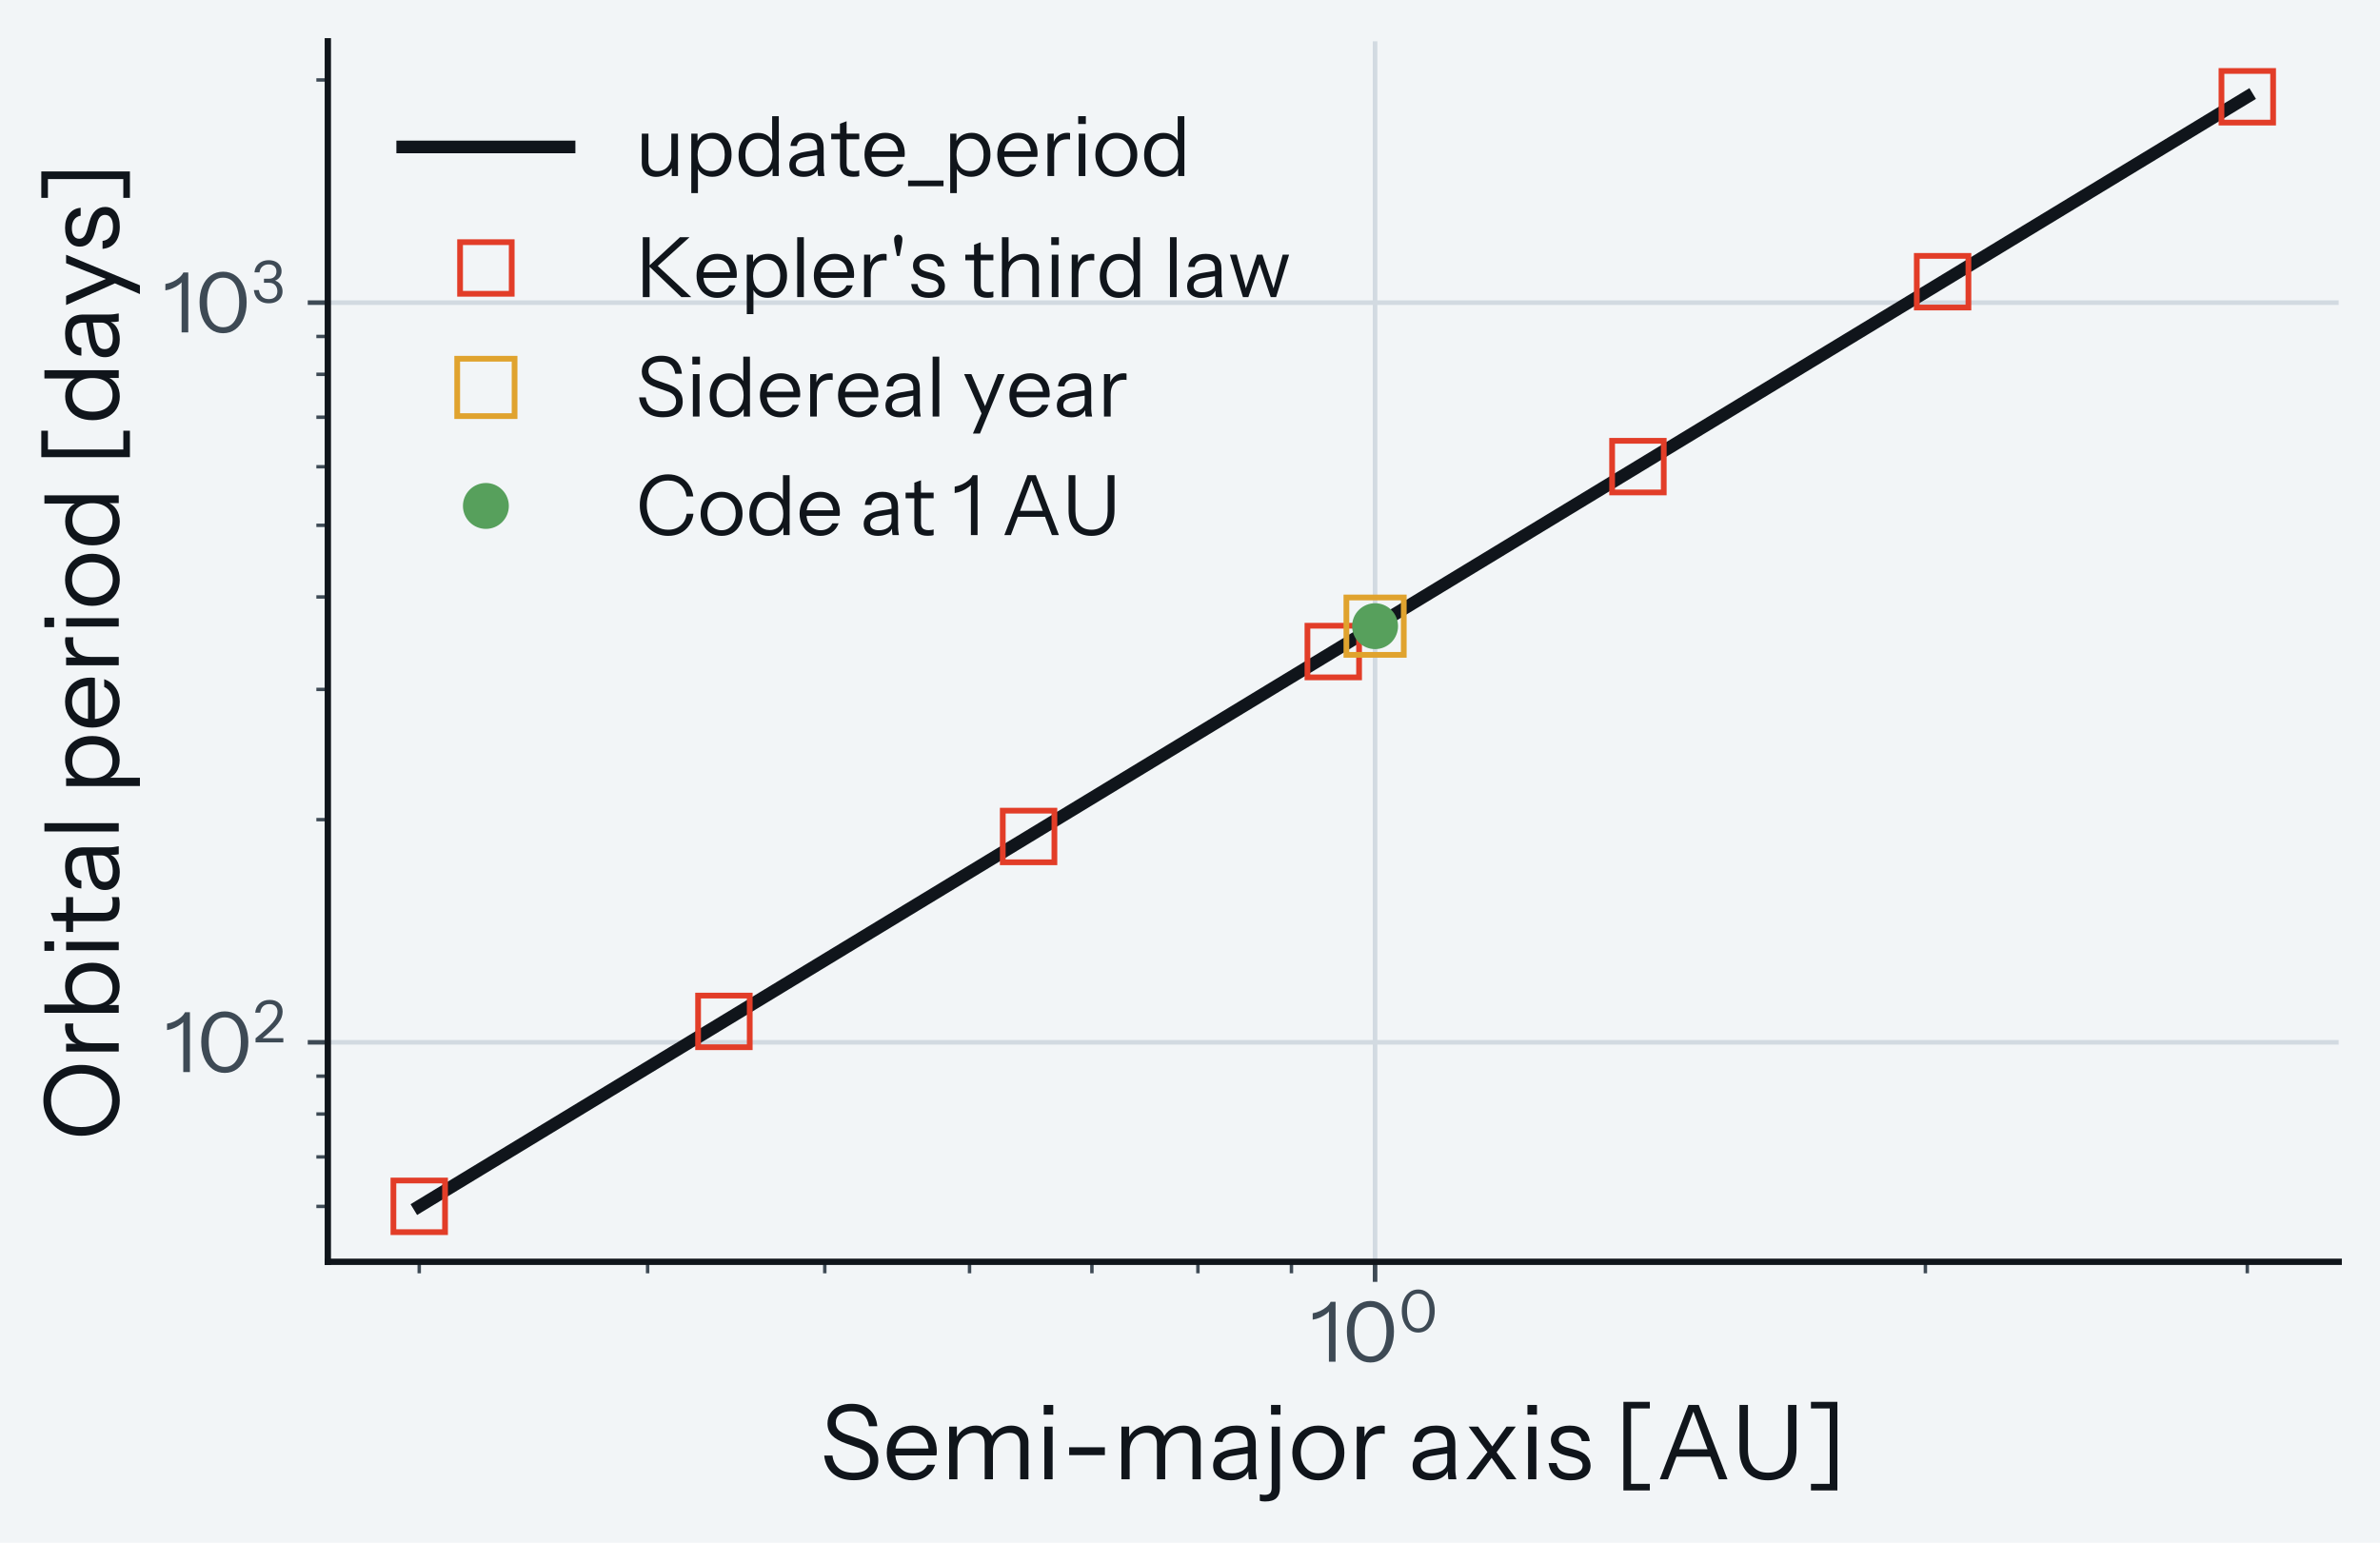
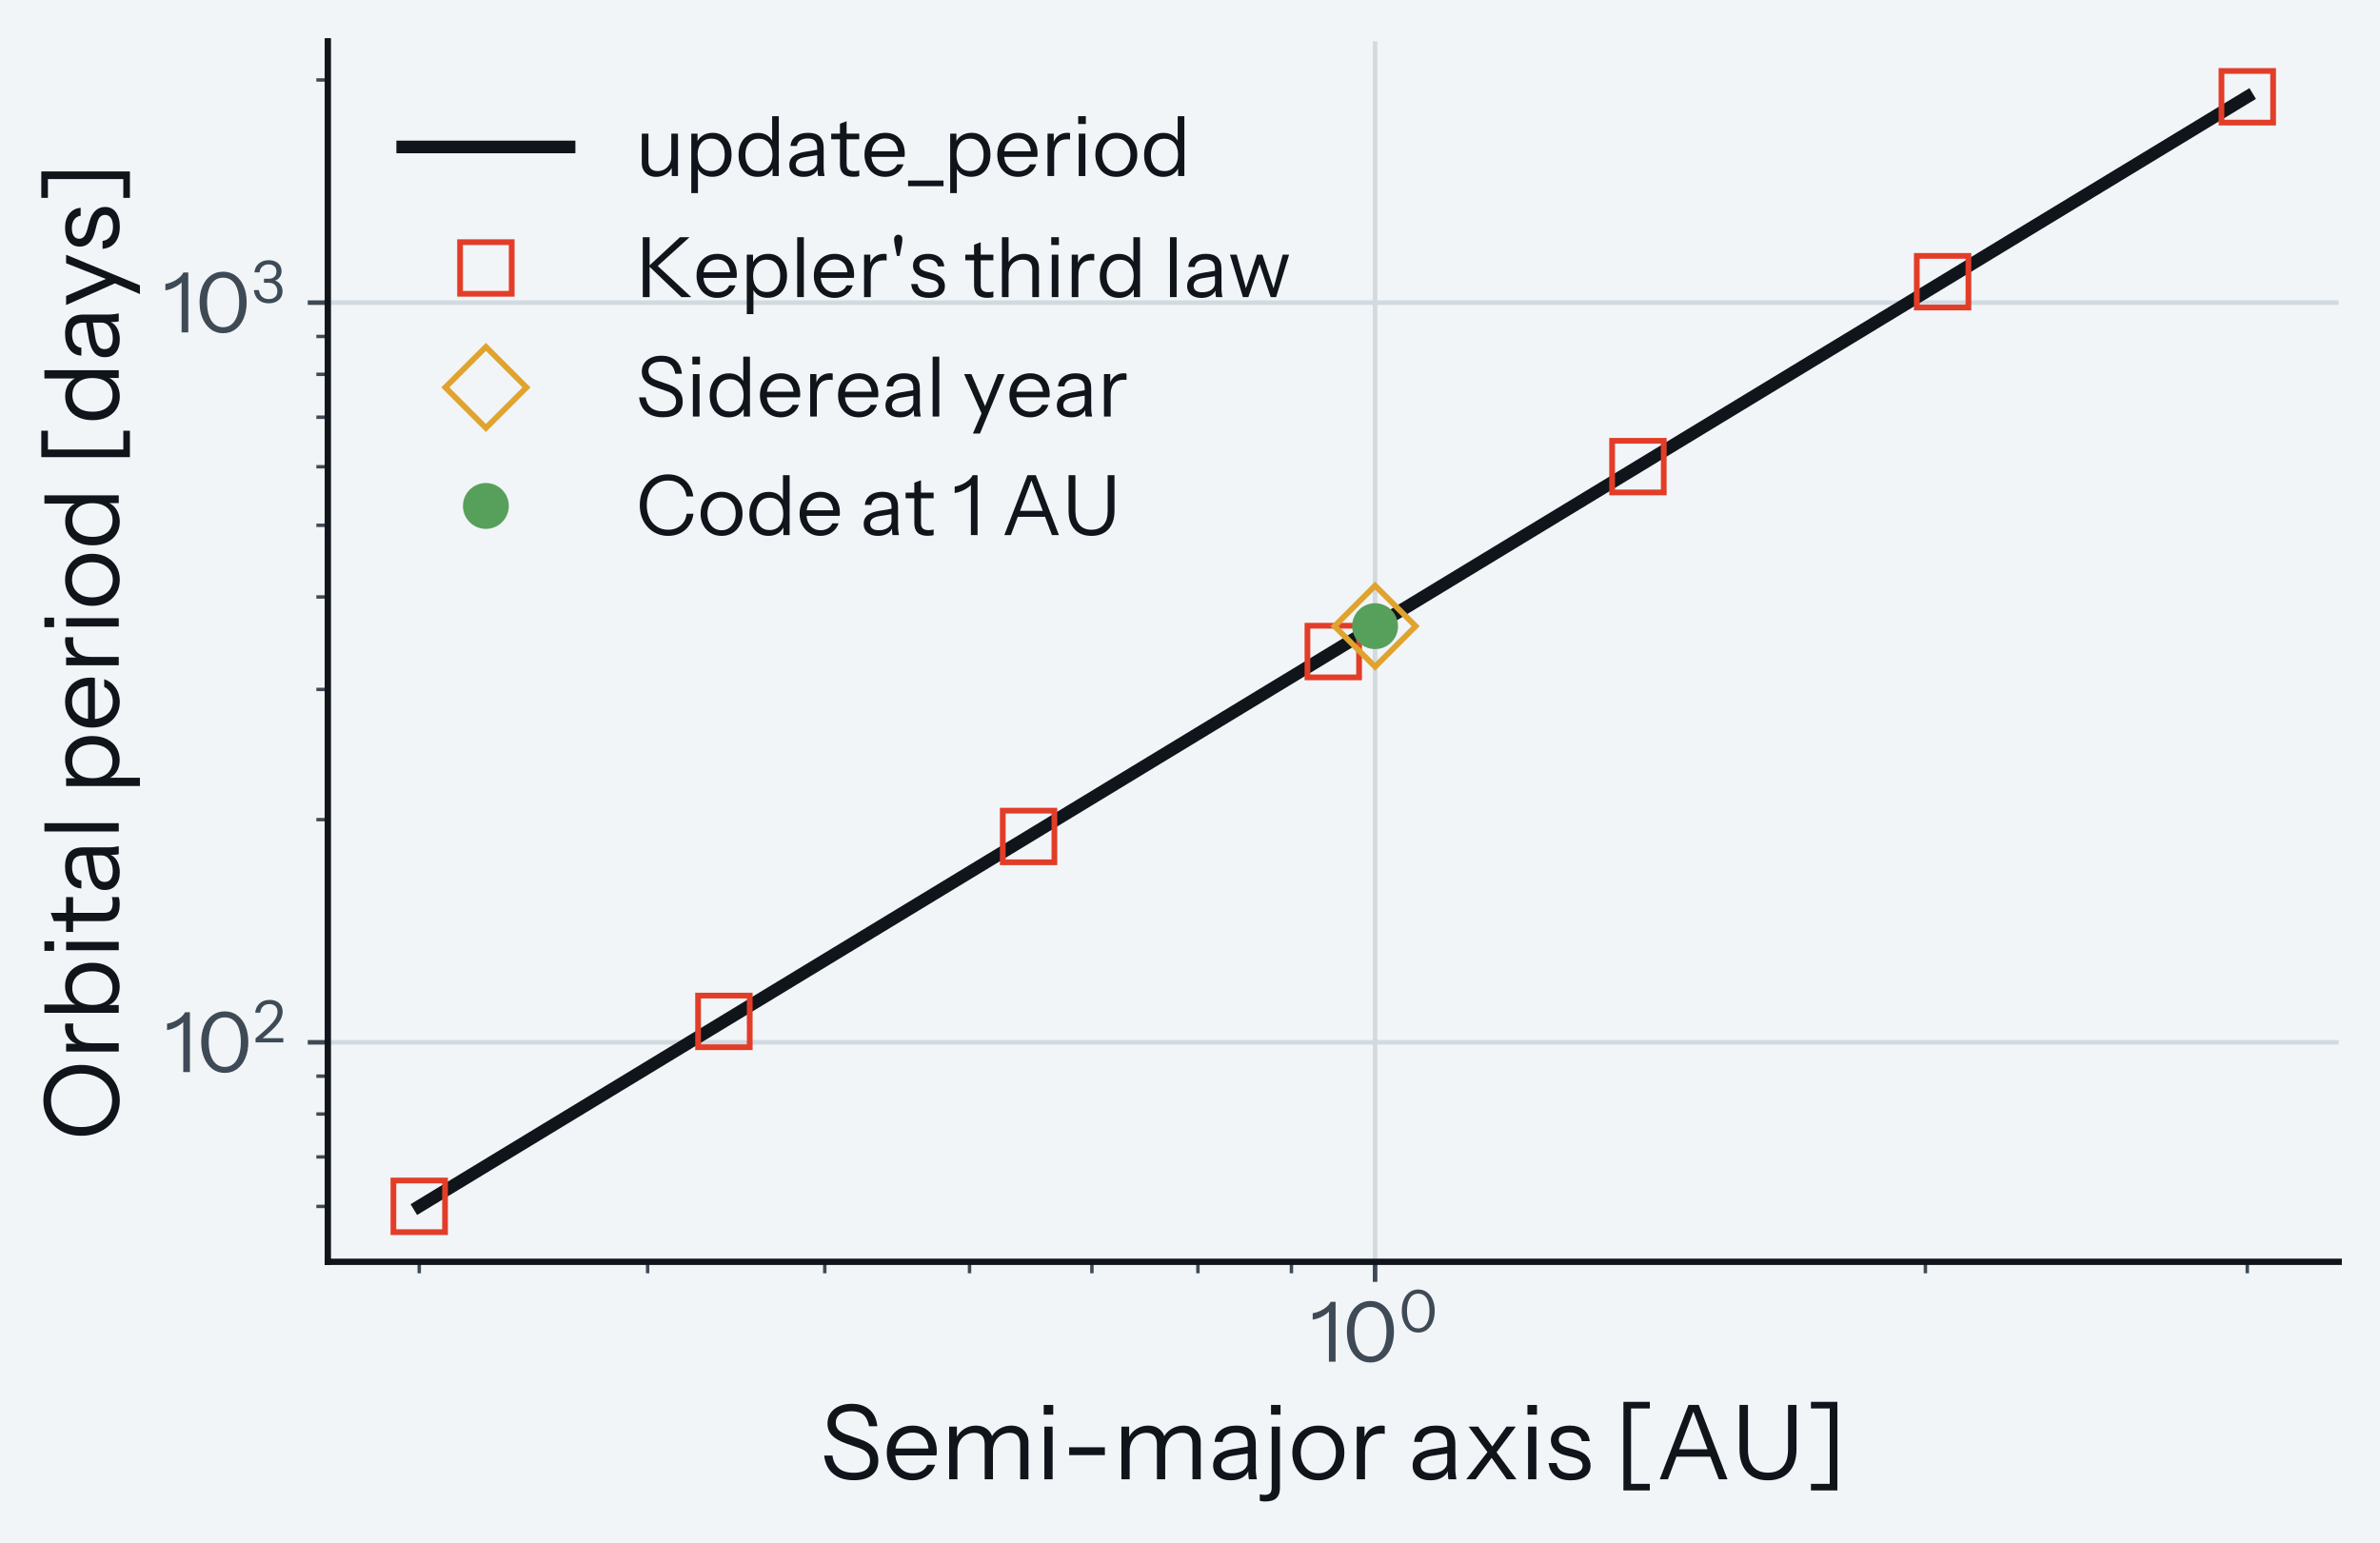
<svg xmlns="http://www.w3.org/2000/svg" xmlns:xlink="http://www.w3.org/1999/xlink" width="414.829pt" height="268.939pt" viewBox="0 0 414.829 268.939" version="1.1">
  <defs>
    <style type="text/css">*{stroke-linejoin: round; stroke-linecap: butt}</style>
  </defs>
  <g id="figure_1">
    <g id="patch_1">
      <path d="M 0 268.939  L 414.829 268.939  L 414.829 0  L 0 0  z " style="fill: #f2f5f7" />
    </g>
    <g id="axes_1">
      <g id="patch_2">
        <path d="M 57.14 219.956  L 407.629 219.956  L 407.629 7.2  L 57.14 7.2  z " style="fill: #f2f5f7" />
      </g>
      <g id="matplotlib.axis_1">
        <g id="xtick_1">
          <g id="line2d_1">
            <path d="M 239.674 219.956  L 239.674 7.2  " clip-path="url(#pe18784f574)" style="fill: none; stroke: #d2dae1; stroke-width: 0.8; stroke-linecap: square" />
          </g>
          <g id="line2d_2">
            <defs>
              <path id="m2a301ba8c9" d="M 0 0  L 0 3.5  " style="stroke: #3e4a55; stroke-width: 0.8" />
            </defs>
            <g>
              <use xlink:href="#m2a301ba8c9" x="239.674" y="219.956" style="fill: #3e4a55; stroke: #3e4a55; stroke-width: 0.8" />
            </g>
          </g>
          <g id="text_1">
            <g style="fill: #3e4a55" transform="translate(228.3643 237.3964) scale(0.145 -0.145)">
              <defs>
                <path id="InstrumentSans-Regular-31" d="M 1440 0  L 1440 4083  L 1574 4051  Q 1498 3878 1280 3705  Q 1062 3533 777 3405  Q 493 3277 192 3232  L 192 3725  Q 493 3776 768 3904  Q 1043 4032 1257 4214  Q 1472 4397 1574 4608  L 1952 4608  L 1952 0  L 1440 0  z " transform="scale(0.015625)" />
                <path id="InstrumentSans-Regular-30" d="M 2131 -64  Q 1587 -64 1180 240  Q 774 544 547 1085  Q 320 1626 320 2323  Q 320 3021 544 3549  Q 768 4077 1177 4374  Q 1587 4672 2131 4672  Q 2675 4672 3081 4374  Q 3488 4077 3715 3549  Q 3942 3021 3942 2323  Q 3942 1619 3715 1081  Q 3488 544 3081 240  Q 2675 -64 2131 -64  z M 2131 397  Q 2522 397 2797 630  Q 3072 864 3219 1296  Q 3366 1728 3366 2330  Q 3366 2925 3222 3347  Q 3078 3770 2803 3990  Q 2528 4211 2131 4211  Q 1734 4211 1459 3987  Q 1184 3763 1040 3344  Q 896 2925 896 2330  Q 896 1728 1043 1293  Q 1190 858 1465 627  Q 1741 397 2131 397  z " transform="scale(0.015625)" />
              </defs>
              <use xlink:href="#InstrumentSans-Regular-31" transform="translate(0 0.2)" />
              <use xlink:href="#InstrumentSans-Regular-30" transform="translate(39.09999 0.2)" />
              <use xlink:href="#InstrumentSans-Regular-30" transform="translate(106.5925 35.9) scale(0.7)" />
            </g>
          </g>
        </g>
        <g id="xtick_2">
          <g id="line2d_3">
            <defs>
              <path id="ma2c5d35aa7" d="M 0 0  L 0 2  " style="stroke: #3e4a55; stroke-width: 0.6" />
            </defs>
            <g>
              <use xlink:href="#ma2c5d35aa7" x="73.071" y="219.956" style="fill: #3e4a55; stroke: #3e4a55; stroke-width: 0.6" />
            </g>
          </g>
        </g>
        <g id="xtick_3">
          <g id="line2d_4">
            <g>
              <use xlink:href="#ma2c5d35aa7" x="112.88" y="219.956" style="fill: #3e4a55; stroke: #3e4a55; stroke-width: 0.6" />
            </g>
          </g>
        </g>
        <g id="xtick_4">
          <g id="line2d_5">
            <g>
              <use xlink:href="#ma2c5d35aa7" x="143.758" y="219.956" style="fill: #3e4a55; stroke: #3e4a55; stroke-width: 0.6" />
            </g>
          </g>
        </g>
        <g id="xtick_5">
          <g id="line2d_6">
            <g>
              <use xlink:href="#ma2c5d35aa7" x="168.987" y="219.956" style="fill: #3e4a55; stroke: #3e4a55; stroke-width: 0.6" />
            </g>
          </g>
        </g>
        <g id="xtick_6">
          <g id="line2d_7">
            <g>
              <use xlink:href="#ma2c5d35aa7" x="190.318" y="219.956" style="fill: #3e4a55; stroke: #3e4a55; stroke-width: 0.6" />
            </g>
          </g>
        </g>
        <g id="xtick_7">
          <g id="line2d_8">
            <g>
              <use xlink:href="#ma2c5d35aa7" x="208.796" y="219.956" style="fill: #3e4a55; stroke: #3e4a55; stroke-width: 0.6" />
            </g>
          </g>
        </g>
        <g id="xtick_8">
          <g id="line2d_9">
            <g>
              <use xlink:href="#ma2c5d35aa7" x="225.095" y="219.956" style="fill: #3e4a55; stroke: #3e4a55; stroke-width: 0.6" />
            </g>
          </g>
        </g>
        <g id="xtick_9">
          <g id="line2d_10">
            <g>
              <use xlink:href="#ma2c5d35aa7" x="335.59" y="219.956" style="fill: #3e4a55; stroke: #3e4a55; stroke-width: 0.6" />
            </g>
          </g>
        </g>
        <g id="xtick_10">
          <g id="line2d_11">
            <g>
              <use xlink:href="#ma2c5d35aa7" x="391.698" y="219.956" style="fill: #3e4a55; stroke: #3e4a55; stroke-width: 0.6" />
            </g>
          </g>
        </g>
        <g id="text_2">
          <g style="fill: #10151b" transform="translate(142.8992 257.8689) scale(0.18 -0.18)">
            <defs>
              <path id="InstrumentSans-Regular-53" d="M 2112 -58  Q 1306 -58 829 339  Q 352 736 269 1472  L 781 1472  Q 851 941 1184 672  Q 1517 403 2106 403  Q 2605 403 2857 592  Q 3110 781 3110 1146  Q 3110 1459 2937 1644  Q 2765 1830 2400 1952  L 1626 2221  Q 1037 2426 755 2717  Q 474 3008 474 3456  Q 474 3827 659 4099  Q 845 4371 1184 4524  Q 1523 4678 1971 4678  Q 2662 4678 3078 4316  Q 3494 3955 3558 3290  L 3046 3290  Q 2963 3770 2704 3994  Q 2445 4218 1958 4218  Q 1498 4218 1242 4032  Q 986 3846 986 3507  Q 986 3219 1165 3046  Q 1344 2874 1722 2746  L 2547 2458  Q 3085 2272 3353 1955  Q 3622 1638 3622 1152  Q 3622 576 3228 259  Q 2835 -58 2112 -58  z " transform="scale(0.015625)" />
              <path id="InstrumentSans-Regular-65" d="M 1850 -64  Q 1382 -64 1024 157  Q 666 378 461 762  Q 256 1146 256 1645  Q 256 2144 457 2525  Q 659 2906 1024 3117  Q 1389 3328 1862 3328  Q 2317 3328 2653 3129  Q 2989 2931 3171 2572  Q 3354 2214 3354 1728  Q 3354 1664 3350 1606  Q 3347 1549 3334 1478  L 640 1478  L 640 1907  L 3021 1907  L 2854 1670  Q 2854 2259 2595 2576  Q 2336 2893 1862 2893  Q 1376 2893 1078 2557  Q 781 2221 781 1651  Q 781 1069 1078 720  Q 1376 371 1875 371  Q 2189 371 2425 508  Q 2662 646 2771 902  L 3258 902  Q 3098 454 2723 195  Q 2349 -64 1850 -64  z " transform="scale(0.015625)" />
              <path id="InstrumentSans-Regular-6d" d="M 512 0  L 512 3264  L 992 3264  L 992 2496  L 1024 2496  L 1024 0  L 512 0  z M 2714 0  L 2714 2163  Q 2714 2534 2547 2707  Q 2381 2880 2067 2880  Q 1773 2880 1536 2739  Q 1299 2598 1161 2348  Q 1024 2099 1024 1766  L 941 2541  Q 1107 2906 1440 3117  Q 1773 3328 2163 3328  Q 2637 3328 2931 3049  Q 3226 2771 3226 2298  L 3226 0  L 2714 0  z M 4915 0  L 4915 2163  Q 4915 2534 4748 2707  Q 4582 2880 4269 2880  Q 3974 2880 3737 2739  Q 3501 2598 3363 2348  Q 3226 2099 3226 1766  L 3098 2541  Q 3264 2906 3609 3117  Q 3955 3328 4352 3328  Q 4826 3328 5126 3049  Q 5427 2771 5427 2298  L 5427 0  L 4915 0  z " transform="scale(0.015625)" />
              <path id="InstrumentSans-Regular-69" d="M 512 0  L 512 3264  L 1024 3264  L 1024 0  L 512 0  z M 472 4006  L 472 4608  L 1061 4608  L 1061 4006  L 472 4006  z " transform="scale(0.015625)" />
              <path id="InstrumentSans-Regular-2d" d="M 512 1498  L 512 1984  L 2726 1984  L 2726 1498  L 512 1498  z " transform="scale(0.015625)" />
              <path id="InstrumentSans-Regular-61" d="M 2515 0  Q 2490 109 2480 249  Q 2470 390 2470 608  L 2438 608  L 2438 2170  Q 2438 2541 2268 2717  Q 2099 2893 1722 2893  Q 1350 2893 1129 2742  Q 909 2592 883 2317  L 390 2317  Q 422 2790 787 3059  Q 1152 3328 1741 3328  Q 2349 3328 2643 3040  Q 2938 2752 2938 2176  L 2938 608  Q 2938 467 2957 316  Q 2976 166 3008 0  L 2515 0  z M 1395 -64  Q 890 -64 592 182  Q 294 429 294 858  Q 294 1286 588 1523  Q 883 1760 1446 1856  L 2586 2048  L 2586 1626  L 1523 1459  Q 1165 1402 979 1267  Q 794 1133 794 877  Q 794 627 963 499  Q 1133 371 1466 371  Q 1894 371 2166 566  Q 2438 762 2438 1075  L 2522 621  Q 2419 294 2121 115  Q 1824 -64 1395 -64  z " transform="scale(0.015625)" />
              <path id="InstrumentSans-Regular-6a" d="M 102 -1376  Q -19 -1376 -96 -1363  Q -173 -1350 -224 -1331  L -224 -928  Q -179 -941 -99 -953  Q -19 -966 70 -966  Q 320 -966 416 -857  Q 512 -749 512 -531  L 512 3264  L 1024 3264  L 1024 -557  Q 1024 -954 806 -1165  Q 589 -1376 102 -1376  z M 472 4006  L 472 4608  L 1061 4608  L 1061 4006  L 472 4006  z " transform="scale(0.015625)" />
              <path id="InstrumentSans-Regular-6f" d="M 1869 -64  Q 1389 -64 1024 160  Q 659 384 457 771  Q 256 1158 256 1645  Q 256 2138 461 2515  Q 666 2893 1027 3110  Q 1389 3328 1869 3328  Q 2355 3328 2716 3110  Q 3078 2893 3280 2515  Q 3482 2138 3482 1645  Q 3482 1158 3280 771  Q 3078 384 2716 160  Q 2355 -64 1869 -64  z M 1869 371  Q 2202 371 2445 534  Q 2688 698 2822 986  Q 2957 1274 2957 1651  Q 2957 2214 2659 2553  Q 2362 2893 1869 2893  Q 1382 2893 1081 2553  Q 781 2214 781 1651  Q 781 1274 915 986  Q 1050 698 1296 534  Q 1542 371 1869 371  z " transform="scale(0.015625)" />
              <path id="InstrumentSans-Regular-72" d="M 512 0  L 512 3264  L 992 3264  L 992 2432  L 1024 2432  L 1024 0  L 512 0  z M 1024 1702  L 941 2477  Q 1056 2893 1350 3110  Q 1645 3328 2029 3328  Q 2189 3328 2246 3302  L 2246 2810  Q 2214 2822 2156 2825  Q 2099 2829 2016 2829  Q 1530 2829 1277 2537  Q 1024 2246 1024 1702  z " transform="scale(0.015625)" />
              <path id="InstrumentSans-Regular-20" transform="scale(0.015625)" />
              <path id="InstrumentSans-Regular-78" d="M 2726 0  L 1645 1517  L 352 3264  L 947 3264  L 1946 1862  L 3322 0  L 2726 0  z M 1677 1837  L 2701 3264  L 3277 3264  L 1946 1491  L 1677 1837  z M 1894 1485  L 787 0  L 205 0  L 1645 1850  L 1894 1485  z " transform="scale(0.015625)" />
              <path id="InstrumentSans-Regular-73" d="M 1619 -64  Q 1018 -64 659 214  Q 301 493 250 1005  L 742 1005  Q 787 691 1017 524  Q 1248 358 1632 358  Q 1971 358 2163 486  Q 2355 614 2355 851  Q 2355 1018 2246 1142  Q 2138 1267 1811 1350  L 1286 1485  Q 838 1600 614 1840  Q 390 2080 390 2413  Q 390 2835 704 3081  Q 1018 3328 1555 3328  Q 2086 3328 2419 3072  Q 2752 2816 2797 2362  L 2304 2362  Q 2259 2624 2060 2765  Q 1862 2906 1536 2906  Q 1222 2906 1049 2787  Q 877 2669 877 2451  Q 877 2285 1001 2163  Q 1126 2042 1421 1958  L 1933 1818  Q 2387 1696 2617 1446  Q 2848 1197 2848 845  Q 2848 416 2521 176  Q 2195 -64 1619 -64  z " transform="scale(0.015625)" />
              <path id="InstrumentSans-Regular-5b" d="M 576 -691  L 576 4800  L 2214 4800  L 2214 4390  L 1050 4390  L 1050 -282  L 2214 -282  L 2214 -691  L 576 -691  z " transform="scale(0.015625)" />
              <path id="InstrumentSans-Regular-41" d="M 230 0  L 2010 4608  L 2470 4608  L 736 0  L 230 0  z M 3891 0  L 2157 4608  L 2650 4608  L 4429 0  L 3891 0  z M 1114 1862  L 3520 1862  L 3520 1402  L 1114 1402  L 1114 1862  z " transform="scale(0.015625)" />
              <path id="InstrumentSans-Regular-55" d="M 2272 -64  Q 1440 -64 976 445  Q 512 954 512 1869  L 512 4608  L 1037 4608  L 1037 1843  Q 1037 1152 1357 781  Q 1677 410 2272 410  Q 2880 410 3200 778  Q 3520 1146 3520 1843  L 3520 4608  L 4045 4608  L 4045 1862  Q 4045 954 3577 445  Q 3110 -64 2272 -64  z " transform="scale(0.015625)" />
              <path id="InstrumentSans-Regular-5d" d="M 2022 4800  L 2022 -691  L 384 -691  L 384 -282  L 1549 -282  L 1549 4390  L 384 4390  L 384 4800  L 2022 4800  z " transform="scale(0.015625)" />
            </defs>
            <use xlink:href="#InstrumentSans-Regular-53" />
            <use xlink:href="#InstrumentSans-Regular-65" transform="translate(60.79999 0)" />
            <use xlink:href="#InstrumentSans-Regular-6d" transform="translate(117.2 0)" />
            <use xlink:href="#InstrumentSans-Regular-69" transform="translate(209.4 0)" />
            <use xlink:href="#InstrumentSans-Regular-2d" transform="translate(233.3999 0)" />
            <use xlink:href="#InstrumentSans-Regular-6d" transform="translate(283.9999 0)" />
            <use xlink:href="#InstrumentSans-Regular-61" transform="translate(376.1999 0)" />
            <use xlink:href="#InstrumentSans-Regular-6a" transform="translate(429.4999 0)" />
            <use xlink:href="#InstrumentSans-Regular-6f" transform="translate(453.4999 0)" />
            <use xlink:href="#InstrumentSans-Regular-72" transform="translate(511.8999 0)" />
            <use xlink:href="#InstrumentSans-Regular-20" transform="translate(549.3999 0)" />
            <use xlink:href="#InstrumentSans-Regular-61" transform="translate(569.3999 0)" />
            <use xlink:href="#InstrumentSans-Regular-78" transform="translate(622.6998 0)" />
            <use xlink:href="#InstrumentSans-Regular-69" transform="translate(677.7998 0)" />
            <use xlink:href="#InstrumentSans-Regular-73" transform="translate(701.7998 0)" />
            <use xlink:href="#InstrumentSans-Regular-20" transform="translate(749.0998 0)" />
            <use xlink:href="#InstrumentSans-Regular-5b" transform="translate(769.0998 0)" />
            <use xlink:href="#InstrumentSans-Regular-41" transform="translate(809.6998 0)" />
            <use xlink:href="#InstrumentSans-Regular-55" transform="translate(882.4998 0)" />
            <use xlink:href="#InstrumentSans-Regular-5d" transform="translate(953.6998 0)" />
          </g>
        </g>
      </g>
      <g id="matplotlib.axis_2">
        <g id="ytick_1">
          <g id="line2d_12">
            <path d="M 57.14 181.696  L 407.629 181.696  " clip-path="url(#pe18784f574)" style="fill: none; stroke: #d2dae1; stroke-width: 0.8; stroke-linecap: square" />
          </g>
          <g id="line2d_13">
            <defs>
              <path id="me776a80f98" d="M 0 0  L -3.5 0  " style="stroke: #3e4a55; stroke-width: 0.8" />
            </defs>
            <g>
              <use xlink:href="#me776a80f98" x="57.14" y="181.696" style="fill: #3e4a55; stroke: #3e4a55; stroke-width: 0.8" />
            </g>
          </g>
          <g id="text_3">
            <g style="fill: #3e4a55" transform="translate(28.68 186.9163) scale(0.145 -0.145)">
              <defs>
                <path id="InstrumentSans-Regular-32" d="M 256 0  L 256 448  Q 947 1018 1411 1446  Q 1875 1875 2153 2208  Q 2432 2541 2550 2819  Q 2669 3098 2669 3366  Q 2669 3763 2432 3987  Q 2195 4211 1779 4211  Q 1350 4211 1088 3968  Q 826 3725 768 3270  L 218 3270  Q 282 3898 701 4285  Q 1120 4672 1818 4672  Q 2464 4672 2848 4326  Q 3232 3981 3232 3379  Q 3232 3053 3107 2726  Q 2982 2400 2697 2041  Q 2413 1683 1949 1251  Q 1485 819 800 275  L 678 461  L 3309 461  L 3309 0  L 256 0  z " transform="scale(0.015625)" />
              </defs>
              <use xlink:href="#InstrumentSans-Regular-31" transform="translate(0 0.2)" />
              <use xlink:href="#InstrumentSans-Regular-30" transform="translate(39.09999 0.2)" />
              <use xlink:href="#InstrumentSans-Regular-32" transform="translate(106.5925 35.9) scale(0.7)" />
            </g>
          </g>
        </g>
        <g id="ytick_2">
          <g id="line2d_14">
            <path d="M 57.14 52.753  L 407.629 52.753  " clip-path="url(#pe18784f574)" style="fill: none; stroke: #d2dae1; stroke-width: 0.8; stroke-linecap: square" />
          </g>
          <g id="line2d_15">
            <g>
              <use xlink:href="#me776a80f98" x="57.14" y="52.753" style="fill: #3e4a55; stroke: #3e4a55; stroke-width: 0.8" />
            </g>
          </g>
          <g id="text_4">
            <g style="fill: #3e4a55" transform="translate(28.39 57.97302) scale(0.145 -0.145)">
              <defs>
                <path id="InstrumentSans-Regular-33" d="M 1894 -64  Q 1434 -64 1085 105  Q 736 275 521 601  Q 307 928 256 1389  L 806 1389  Q 877 909 1158 653  Q 1440 397 1901 397  Q 2336 397 2585 627  Q 2835 858 2835 1254  Q 2835 1670 2592 1929  Q 2349 2189 1939 2189  L 1363 2189  L 1363 2637  L 1920 2637  Q 2291 2637 2512 2851  Q 2733 3066 2733 3424  Q 2733 3802 2499 4006  Q 2266 4211 1869 4211  Q 1478 4211 1203 3984  Q 928 3757 877 3334  L 320 3334  Q 358 3744 563 4041  Q 768 4339 1110 4505  Q 1453 4672 1882 4672  Q 2298 4672 2618 4525  Q 2938 4378 3117 4106  Q 3296 3834 3296 3469  Q 3296 3142 3149 2892  Q 3002 2643 2749 2502  Q 2496 2362 2170 2362  L 2131 2496  Q 2522 2496 2806 2333  Q 3091 2170 3248 1888  Q 3405 1606 3405 1235  Q 3405 851 3213 556  Q 3021 262 2681 99  Q 2342 -64 1894 -64  z " transform="scale(0.015625)" />
              </defs>
              <use xlink:href="#InstrumentSans-Regular-31" transform="translate(0 0.2)" />
              <use xlink:href="#InstrumentSans-Regular-30" transform="translate(39.09999 0.2)" />
              <use xlink:href="#InstrumentSans-Regular-33" transform="translate(106.5925 35.9) scale(0.7)" />
            </g>
          </g>
        </g>
        <g id="ytick_3">
          <g id="line2d_16">
            <defs>
              <path id="mc28c0771e6" d="M 0 0  L -2 0  " style="stroke: #3e4a55; stroke-width: 0.6" />
            </defs>
            <g>
              <use xlink:href="#mc28c0771e6" x="57.14" y="210.302" style="fill: #3e4a55; stroke: #3e4a55; stroke-width: 0.6" />
            </g>
          </g>
        </g>
        <g id="ytick_4">
          <g id="line2d_17">
            <g>
              <use xlink:href="#mc28c0771e6" x="57.14" y="201.67" style="fill: #3e4a55; stroke: #3e4a55; stroke-width: 0.6" />
            </g>
          </g>
        </g>
        <g id="ytick_5">
          <g id="line2d_18">
            <g>
              <use xlink:href="#mc28c0771e6" x="57.14" y="194.192" style="fill: #3e4a55; stroke: #3e4a55; stroke-width: 0.6" />
            </g>
          </g>
        </g>
        <g id="ytick_6">
          <g id="line2d_19">
            <g>
              <use xlink:href="#mc28c0771e6" x="57.14" y="187.596" style="fill: #3e4a55; stroke: #3e4a55; stroke-width: 0.6" />
            </g>
          </g>
        </g>
        <g id="ytick_7">
          <g id="line2d_20">
            <g>
              <use xlink:href="#mc28c0771e6" x="57.14" y="142.88" style="fill: #3e4a55; stroke: #3e4a55; stroke-width: 0.6" />
            </g>
          </g>
        </g>
        <g id="ytick_8">
          <g id="line2d_21">
            <g>
              <use xlink:href="#mc28c0771e6" x="57.14" y="120.175" style="fill: #3e4a55; stroke: #3e4a55; stroke-width: 0.6" />
            </g>
          </g>
        </g>
        <g id="ytick_9">
          <g id="line2d_22">
            <g>
              <use xlink:href="#mc28c0771e6" x="57.14" y="104.065" style="fill: #3e4a55; stroke: #3e4a55; stroke-width: 0.6" />
            </g>
          </g>
        </g>
        <g id="ytick_10">
          <g id="line2d_23">
            <g>
              <use xlink:href="#mc28c0771e6" x="57.14" y="91.569" style="fill: #3e4a55; stroke: #3e4a55; stroke-width: 0.6" />
            </g>
          </g>
        </g>
        <g id="ytick_11">
          <g id="line2d_24">
            <g>
              <use xlink:href="#mc28c0771e6" x="57.14" y="81.359" style="fill: #3e4a55; stroke: #3e4a55; stroke-width: 0.6" />
            </g>
          </g>
        </g>
        <g id="ytick_12">
          <g id="line2d_25">
            <g>
              <use xlink:href="#mc28c0771e6" x="57.14" y="72.727" style="fill: #3e4a55; stroke: #3e4a55; stroke-width: 0.6" />
            </g>
          </g>
        </g>
        <g id="ytick_13">
          <g id="line2d_26">
            <g>
              <use xlink:href="#mc28c0771e6" x="57.14" y="65.249" style="fill: #3e4a55; stroke: #3e4a55; stroke-width: 0.6" />
            </g>
          </g>
        </g>
        <g id="ytick_14">
          <g id="line2d_27">
            <g>
              <use xlink:href="#mc28c0771e6" x="57.14" y="58.653" style="fill: #3e4a55; stroke: #3e4a55; stroke-width: 0.6" />
            </g>
          </g>
        </g>
        <g id="ytick_15">
          <g id="line2d_28">
            <g>
              <use xlink:href="#mc28c0771e6" x="57.14" y="13.937" style="fill: #3e4a55; stroke: #3e4a55; stroke-width: 0.6" />
            </g>
          </g>
        </g>
        <g id="text_5">
          <g style="fill: #10151b" transform="translate(20.7 198.8855) rotate(-90) scale(0.18 -0.18)">
            <defs>
              <path id="InstrumentSans-Regular-4f" d="M 2515 -64  Q 2035 -64 1635 112  Q 1235 288 940 611  Q 646 934 483 1369  Q 320 1805 320 2323  Q 320 3008 601 3539  Q 883 4070 1379 4371  Q 1875 4672 2509 4672  Q 3155 4672 3651 4371  Q 4147 4070 4428 3539  Q 4710 3008 4710 2317  Q 4710 1798 4547 1363  Q 4384 928 4089 608  Q 3795 288 3392 112  Q 2989 -64 2515 -64  z M 2509 410  Q 3002 410 3376 656  Q 3750 902 3961 1337  Q 4173 1773 4173 2330  Q 4173 2880 3965 3302  Q 3757 3725 3382 3961  Q 3008 4198 2509 4198  Q 2010 4198 1638 3961  Q 1267 3725 1062 3305  Q 858 2886 858 2330  Q 858 1766 1066 1334  Q 1274 902 1645 656  Q 2016 410 2509 410  z " transform="scale(0.015625)" />
              <path id="InstrumentSans-Regular-62" d="M 2125 -58  Q 1664 -58 1350 166  Q 1037 390 922 800  L 992 813  L 992 0  L 512 0  L 512 4608  L 1024 4608  L 1024 2502  L 954 2522  Q 1075 2899 1398 3113  Q 1722 3328 2170 3328  Q 2605 3328 2928 3117  Q 3251 2906 3430 2528  Q 3610 2150 3610 1645  Q 3610 1133 3424 749  Q 3238 365 2905 153  Q 2573 -58 2125 -58  z M 2048 390  Q 2534 390 2809 726  Q 3085 1062 3085 1645  Q 3085 2221 2809 2550  Q 2534 2880 2048 2880  Q 1562 2880 1280 2544  Q 998 2208 998 1626  Q 998 1056 1280 723  Q 1562 390 2048 390  z " transform="scale(0.015625)" />
              <path id="InstrumentSans-Regular-74" d="M 1818 -58  Q 1274 -58 1027 188  Q 781 435 781 902  L 781 4026  L 1293 4218  L 1293 909  Q 1293 634 1433 506  Q 1574 378 1894 378  Q 2022 378 2115 394  Q 2208 410 2266 435  L 2266 0  Q 2202 -26 2083 -42  Q 1965 -58 1818 -58  z M 109 2829  L 109 3264  L 2266 3264  L 2266 2829  L 109 2829  z " transform="scale(0.015625)" />
              <path id="InstrumentSans-Regular-6c" d="M 512 0  L 512 4608  L 1024 4608  L 1024 0  L 512 0  z " transform="scale(0.015625)" />
              <path id="InstrumentSans-Regular-70" d="M 2125 -58  Q 1664 -58 1350 166  Q 1037 390 922 800  L 1024 813  L 1024 -1312  L 512 -1312  L 512 3264  L 992 3264  L 992 2502  L 922 2522  Q 1043 2899 1382 3113  Q 1722 3328 2170 3328  Q 2605 3328 2928 3117  Q 3251 2906 3430 2528  Q 3610 2150 3610 1645  Q 3610 1133 3424 749  Q 3238 365 2905 153  Q 2573 -58 2125 -58  z M 2048 390  Q 2534 390 2809 726  Q 3085 1062 3085 1645  Q 3085 2221 2809 2550  Q 2534 2880 2048 2880  Q 1562 2880 1280 2544  Q 998 2208 998 1626  Q 998 1056 1280 723  Q 1562 390 2048 390  z " transform="scale(0.015625)" />
              <path id="InstrumentSans-Regular-64" d="M 2886 0  L 2886 762  L 2950 742  Q 2829 371 2505 153  Q 2182 -64 1734 -64  Q 1293 -64 963 147  Q 634 358 451 736  Q 269 1114 269 1619  Q 269 2131 454 2515  Q 640 2899 973 3110  Q 1306 3322 1754 3322  Q 2214 3322 2528 3098  Q 2842 2874 2957 2464  L 2854 2451  L 2854 4608  L 3366 4608  L 3366 0  L 2886 0  z M 1830 384  Q 2323 384 2601 720  Q 2880 1056 2880 1638  Q 2880 2208 2598 2541  Q 2317 2874 1830 2874  Q 1344 2874 1069 2541  Q 794 2208 794 1619  Q 794 1043 1069 713  Q 1344 384 1830 384  z " transform="scale(0.015625)" />
              <path id="InstrumentSans-Regular-79" d="M 794 -1312  L 1523 384  L 1638 563  L 2707 3264  L 3232 3264  L 1338 -1312  L 794 -1312  z M 1581 -32  L 115 3264  L 678 3264  L 1939 314  L 1581 -32  z " transform="scale(0.015625)" />
            </defs>
            <use xlink:href="#InstrumentSans-Regular-4f" />
            <use xlink:href="#InstrumentSans-Regular-72" transform="translate(78.59999 0)" />
            <use xlink:href="#InstrumentSans-Regular-62" transform="translate(116.1 0)" />
            <use xlink:href="#InstrumentSans-Regular-69" transform="translate(176.7 0)" />
            <use xlink:href="#InstrumentSans-Regular-74" transform="translate(200.7 0)" />
            <use xlink:href="#InstrumentSans-Regular-61" transform="translate(238.3999 0)" />
            <use xlink:href="#InstrumentSans-Regular-6c" transform="translate(291.6999 0)" />
            <use xlink:href="#InstrumentSans-Regular-20" transform="translate(315.6999 0)" />
            <use xlink:href="#InstrumentSans-Regular-70" transform="translate(335.6999 0)" />
            <use xlink:href="#InstrumentSans-Regular-65" transform="translate(396.2999 0)" />
            <use xlink:href="#InstrumentSans-Regular-72" transform="translate(452.6999 0)" />
            <use xlink:href="#InstrumentSans-Regular-69" transform="translate(490.1999 0)" />
            <use xlink:href="#InstrumentSans-Regular-6f" transform="translate(514.1999 0)" />
            <use xlink:href="#InstrumentSans-Regular-64" transform="translate(572.5999 0)" />
            <use xlink:href="#InstrumentSans-Regular-20" transform="translate(633.1998 0)" />
            <use xlink:href="#InstrumentSans-Regular-5b" transform="translate(653.1998 0)" />
            <use xlink:href="#InstrumentSans-Regular-64" transform="translate(693.7998 0)" />
            <use xlink:href="#InstrumentSans-Regular-61" transform="translate(754.3998 0)" />
            <use xlink:href="#InstrumentSans-Regular-79" transform="translate(807.6998 0)" />
            <use xlink:href="#InstrumentSans-Regular-73" transform="translate(859.9998 0)" />
            <use xlink:href="#InstrumentSans-Regular-5d" transform="translate(907.2998 0)" />
          </g>
        </g>
      </g>
      <g id="line2d_29">
        <path d="M 73.071 210.286  L 83.692 203.838  L 94.313 197.391  L 104.934 190.944  L 115.555 184.497  L 126.176 178.05  L 136.797 171.603  L 147.417 165.155  L 158.038 158.708  L 168.659 152.261  L 179.28 145.814  L 189.901 139.367  L 200.522 132.92  L 211.143 126.473  L 221.764 120.025  L 232.385 113.578  L 243.005 107.131  L 253.626 100.684  L 264.247 94.237  L 274.868 87.79  L 285.489 81.342  L 296.11 74.895  L 306.731 68.448  L 317.352 62.001  L 327.972 55.554  L 338.593 49.107  L 349.214 42.659  L 359.835 36.212  L 370.456 29.765  L 381.077 23.318  L 391.698 16.871  " clip-path="url(#pe18784f574)" style="fill: none; stroke: #10151b; stroke-width: 2.2; stroke-linecap: square" />
      </g>
      <g id="line2d_30">
        <defs>
          <path id="m73885210bb" d="M -4.5 4.5  L 4.5 4.5  L 4.5 -4.5  L -4.5 -4.5  z " style="stroke: #e23d28; stroke-linejoin: miter" />
        </defs>
        <g clip-path="url(#pe18784f574)">
          <use xlink:href="#m73885210bb" x="73.071" y="210.286" style="fill-opacity: 0; stroke: #e23d28; stroke-linejoin: miter" />
          <use xlink:href="#m73885210bb" x="126.176" y="178.05" style="fill-opacity: 0; stroke: #e23d28; stroke-linejoin: miter" />
          <use xlink:href="#m73885210bb" x="179.28" y="145.814" style="fill-opacity: 0; stroke: #e23d28; stroke-linejoin: miter" />
          <use xlink:href="#m73885210bb" x="232.385" y="113.578" style="fill-opacity: 0; stroke: #e23d28; stroke-linejoin: miter" />
          <use xlink:href="#m73885210bb" x="285.489" y="81.342" style="fill-opacity: 0; stroke: #e23d28; stroke-linejoin: miter" />
          <use xlink:href="#m73885210bb" x="338.593" y="49.107" style="fill-opacity: 0; stroke: #e23d28; stroke-linejoin: miter" />
          <use xlink:href="#m73885210bb" x="391.698" y="16.871" style="fill-opacity: 0; stroke: #e23d28; stroke-linejoin: miter" />
        </g>
      </g>
      <g id="line2d_31">
        <defs>
-           <path id="mf05f7d1880" d="M -5 5  L 5 5  L 5 -5  L -5 -5  z " style="stroke: #e0a32e; stroke-linejoin: miter" />
+           <path id="m0c264fe84a" d="M -0 7.071  L 7.071 0  L 0 -7.071  L -7.071 -0  z " style="stroke: #e0a32e; stroke-linejoin: miter" />
        </defs>
        <g clip-path="url(#pe18784f574)">
-           <use xlink:href="#mf05f7d1880" x="239.674" y="109.153" style="fill-opacity: 0; stroke: #e0a32e; stroke-linejoin: miter" />
+           <use xlink:href="#m0c264fe84a" x="239.674" y="109.153" style="fill-opacity: 0; stroke: #e0a32e; stroke-linejoin: miter" />
        </g>
      </g>
      <g id="patch_3">
        <path d="M 57.14 219.956  L 57.14 7.2  " style="fill: none; stroke: #10151b; stroke-width: 1.1; stroke-linejoin: miter; stroke-linecap: square" />
      </g>
      <g id="patch_4">
        <path d="M 57.14 219.956  L 407.629 219.956  " style="fill: none; stroke: #10151b; stroke-width: 1.1; stroke-linejoin: miter; stroke-linecap: square" />
      </g>
      <g id="line2d_32">
        <defs>
          <path id="m00a218bbb7" d="M 0 3.5  C 0.928 3.5 1.819 3.131 2.475 2.475  C 3.131 1.819 3.5 0.928 3.5 0  C 3.5 -0.928 3.131 -1.819 2.475 -2.475  C 1.819 -3.131 0.928 -3.5 0 -3.5  C -0.928 -3.5 -1.819 -3.131 -2.475 -2.475  C -3.131 -1.819 -3.5 -0.928 -3.5 0  C -3.5 0.928 -3.131 1.819 -2.475 2.475  C -1.819 3.131 -0.928 3.5 0 3.5  z " style="stroke: #57a05c" />
        </defs>
        <g clip-path="url(#pe18784f574)">
          <use xlink:href="#m00a218bbb7" x="239.674" y="109.153" style="fill: #57a05c; stroke: #57a05c" />
        </g>
      </g>
      <g id="legend_1">
        <g id="line2d_33">
          <path d="M 70.19 25.615  L 84.69 25.615  L 99.19 25.615  " style="fill: none; stroke: #10151b; stroke-width: 2.2; stroke-linecap: square" />
        </g>
        <g id="text_6">
          <g style="fill: #10151b" transform="translate(110.79 30.69) scale(0.145 -0.145)">
            <defs>
              <path id="InstrumentSans-Regular-75" d="M 1574 -64  Q 1254 -64 1004 67  Q 755 198 614 438  Q 474 678 474 992  L 474 3264  L 986 3264  L 986 1126  Q 986 755 1168 569  Q 1350 384 1690 384  Q 1997 384 2233 525  Q 2470 666 2608 918  Q 2746 1171 2746 1498  L 2829 723  Q 2669 358 2329 147  Q 1990 -64 1574 -64  z M 2778 0  L 2778 768  L 2746 768  L 2746 3264  L 3258 3264  L 3258 0  L 2778 0  z " transform="scale(0.015625)" />
              <path id="InstrumentSans-Regular-5f" d="M 0 -781  L 0 -346  L 2726 -346  L 2726 -781  L 0 -781  z " transform="scale(0.015625)" />
            </defs>
            <use xlink:href="#InstrumentSans-Regular-75" />
            <use xlink:href="#InstrumentSans-Regular-70" transform="translate(58.89999 0)" />
            <use xlink:href="#InstrumentSans-Regular-64" transform="translate(119.5 0)" />
            <use xlink:href="#InstrumentSans-Regular-61" transform="translate(180.1 0)" />
            <use xlink:href="#InstrumentSans-Regular-74" transform="translate(233.4 0)" />
            <use xlink:href="#InstrumentSans-Regular-65" transform="translate(271.1 0)" />
            <use xlink:href="#InstrumentSans-Regular-5f" transform="translate(327.5 0)" />
            <use xlink:href="#InstrumentSans-Regular-70" transform="translate(370.0999 0)" />
            <use xlink:href="#InstrumentSans-Regular-65" transform="translate(430.6999 0)" />
            <use xlink:href="#InstrumentSans-Regular-72" transform="translate(487.0999 0)" />
            <use xlink:href="#InstrumentSans-Regular-69" transform="translate(524.5999 0)" />
            <use xlink:href="#InstrumentSans-Regular-6f" transform="translate(548.5999 0)" />
            <use xlink:href="#InstrumentSans-Regular-64" transform="translate(606.9999 0)" />
          </g>
        </g>
        <g id="line2d_34">
          <g>
            <use xlink:href="#m73885210bb" x="84.69" y="46.712" style="fill-opacity: 0; stroke: #e23d28; stroke-linejoin: miter" />
          </g>
        </g>
        <g id="text_7">
          <g style="fill: #10151b" transform="translate(110.79 51.7875) scale(0.145 -0.145)">
            <defs>
              <path id="InstrumentSans-Regular-4b" d="M 550 0  L 550 4608  L 1075 4608  L 1075 0  L 550 0  z M 1018 2394  L 3411 4608  L 4147 4608  L 1702 2394  L 1018 2394  z M 3514 0  L 1005 2394  L 1702 2394  L 4275 0  L 3514 0  z " transform="scale(0.015625)" />
              <path id="InstrumentSans-Regular-27" d="M 634 3168  L 474 4013  Q 448 4141 435 4253  Q 422 4365 422 4448  Q 422 4550 464 4630  Q 506 4710 576 4755  Q 646 4800 742 4800  Q 838 4800 912 4755  Q 986 4710 1024 4630  Q 1062 4550 1062 4448  Q 1062 4365 1049 4253  Q 1037 4141 1011 4013  L 851 3168  L 634 3168  z " transform="scale(0.015625)" />
              <path id="InstrumentSans-Regular-68" d="M 512 0  L 512 4608  L 1024 4608  L 1024 0  L 512 0  z M 2848 0  L 2848 2138  Q 2848 2509 2662 2694  Q 2477 2880 2112 2880  Q 1792 2880 1545 2739  Q 1299 2598 1161 2348  Q 1024 2099 1024 1766  L 941 2541  Q 1107 2906 1449 3117  Q 1792 3328 2227 3328  Q 2739 3328 3049 3037  Q 3360 2746 3360 2272  L 3360 0  L 2848 0  z " transform="scale(0.015625)" />
              <path id="InstrumentSans-Regular-77" d="M 1178 0  L 179 3264  L 698 3264  L 1466 467  L 1338 467  L 2259 3264  L 2675 3264  L 3603 467  L 3475 467  L 4237 3264  L 4730 3264  L 3731 0  L 3315 0  L 2394 2733  L 2528 2733  L 1594 0  L 1178 0  z " transform="scale(0.015625)" />
            </defs>
            <use xlink:href="#InstrumentSans-Regular-4b" />
            <use xlink:href="#InstrumentSans-Regular-65" transform="translate(69.19998 0)" />
            <use xlink:href="#InstrumentSans-Regular-70" transform="translate(125.6 0)" />
            <use xlink:href="#InstrumentSans-Regular-6c" transform="translate(186.2 0)" />
            <use xlink:href="#InstrumentSans-Regular-65" transform="translate(210.2 0)" />
            <use xlink:href="#InstrumentSans-Regular-72" transform="translate(266.5999 0)" />
            <use xlink:href="#InstrumentSans-Regular-27" transform="translate(304.0999 0)" />
            <use xlink:href="#InstrumentSans-Regular-73" transform="translate(327.2999 0)" />
            <use xlink:href="#InstrumentSans-Regular-20" transform="translate(374.5999 0)" />
            <use xlink:href="#InstrumentSans-Regular-74" transform="translate(394.5999 0)" />
            <use xlink:href="#InstrumentSans-Regular-68" transform="translate(432.2999 0)" />
            <use xlink:href="#InstrumentSans-Regular-69" transform="translate(492.1999 0)" />
            <use xlink:href="#InstrumentSans-Regular-72" transform="translate(516.1999 0)" />
            <use xlink:href="#InstrumentSans-Regular-64" transform="translate(553.6999 0)" />
            <use xlink:href="#InstrumentSans-Regular-20" transform="translate(614.2998 0)" />
            <use xlink:href="#InstrumentSans-Regular-6c" transform="translate(634.2998 0)" />
            <use xlink:href="#InstrumentSans-Regular-61" transform="translate(658.2998 0)" />
            <use xlink:href="#InstrumentSans-Regular-77" transform="translate(711.5998 0)" />
          </g>
        </g>
        <g id="line2d_35">
          <g>
-             <use xlink:href="#mf05f7d1880" x="84.69" y="67.534" style="fill-opacity: 0; stroke: #e0a32e; stroke-linejoin: miter" />
+             <use xlink:href="#m0c264fe84a" x="84.69" y="67.534" style="fill-opacity: 0; stroke: #e0a32e; stroke-linejoin: miter" />
          </g>
        </g>
        <g id="text_8">
          <g style="fill: #10151b" transform="translate(110.79 72.60859) scale(0.145 -0.145)">
            <use xlink:href="#InstrumentSans-Regular-53" />
            <use xlink:href="#InstrumentSans-Regular-69" transform="translate(60.79999 0)" />
            <use xlink:href="#InstrumentSans-Regular-64" transform="translate(84.79997 0)" />
            <use xlink:href="#InstrumentSans-Regular-65" transform="translate(145.4 0)" />
            <use xlink:href="#InstrumentSans-Regular-72" transform="translate(201.8 0)" />
            <use xlink:href="#InstrumentSans-Regular-65" transform="translate(239.2999 0)" />
            <use xlink:href="#InstrumentSans-Regular-61" transform="translate(295.6999 0)" />
            <use xlink:href="#InstrumentSans-Regular-6c" transform="translate(348.9999 0)" />
            <use xlink:href="#InstrumentSans-Regular-20" transform="translate(372.9999 0)" />
            <use xlink:href="#InstrumentSans-Regular-79" transform="translate(392.9999 0)" />
            <use xlink:href="#InstrumentSans-Regular-65" transform="translate(445.2999 0)" />
            <use xlink:href="#InstrumentSans-Regular-61" transform="translate(501.6999 0)" />
            <use xlink:href="#InstrumentSans-Regular-72" transform="translate(554.9999 0)" />
          </g>
        </g>
        <g id="line2d_36">
          <g>
            <use xlink:href="#m00a218bbb7" x="84.69" y="88.196" style="fill: #57a05c; stroke: #57a05c" />
          </g>
        </g>
        <g id="text_9">
          <g style="fill: #10151b" transform="translate(110.79 93.27109) scale(0.145 -0.145)">
            <defs>
              <path id="InstrumentSans-Regular-43" d="M 2502 -64  Q 2029 -64 1629 112  Q 1229 288 934 605  Q 640 922 480 1354  Q 320 1786 320 2304  Q 320 2822 480 3254  Q 640 3686 931 4003  Q 1222 4320 1622 4496  Q 2022 4672 2496 4672  Q 3014 4672 3427 4461  Q 3840 4250 4105 3866  Q 4371 3482 4435 2970  L 3910 2970  Q 3834 3539 3459 3868  Q 3085 4198 2502 4198  Q 2010 4198 1638 3958  Q 1267 3718 1062 3292  Q 858 2867 858 2304  Q 858 1741 1062 1315  Q 1267 890 1638 650  Q 2010 410 2496 410  Q 3091 410 3472 742  Q 3853 1075 3923 1638  L 4448 1638  Q 4384 1126 4118 742  Q 3853 358 3440 147  Q 3027 -64 2502 -64  z " transform="scale(0.015625)" />
            </defs>
            <use xlink:href="#InstrumentSans-Regular-43" />
            <use xlink:href="#InstrumentSans-Regular-6f" transform="translate(74.09999 0)" />
            <use xlink:href="#InstrumentSans-Regular-64" transform="translate(132.5 0)" />
            <use xlink:href="#InstrumentSans-Regular-65" transform="translate(193.1 0)" />
            <use xlink:href="#InstrumentSans-Regular-20" transform="translate(249.5 0)" />
            <use xlink:href="#InstrumentSans-Regular-61" transform="translate(269.5 0)" />
            <use xlink:href="#InstrumentSans-Regular-74" transform="translate(322.7999 0)" />
            <use xlink:href="#InstrumentSans-Regular-20" transform="translate(360.4999 0)" />
            <use xlink:href="#InstrumentSans-Regular-31" transform="translate(380.4999 0)" />
            <use xlink:href="#InstrumentSans-Regular-20" transform="translate(419.5999 0)" />
            <use xlink:href="#InstrumentSans-Regular-41" transform="translate(439.5999 0)" />
            <use xlink:href="#InstrumentSans-Regular-55" transform="translate(512.3999 0)" />
          </g>
        </g>
      </g>
    </g>
  </g>
  <defs>
    <clipPath id="pe18784f574">
      <rect x="57.14" y="7.2" width="350.489" height="212.756" />
    </clipPath>
  </defs>
</svg>
